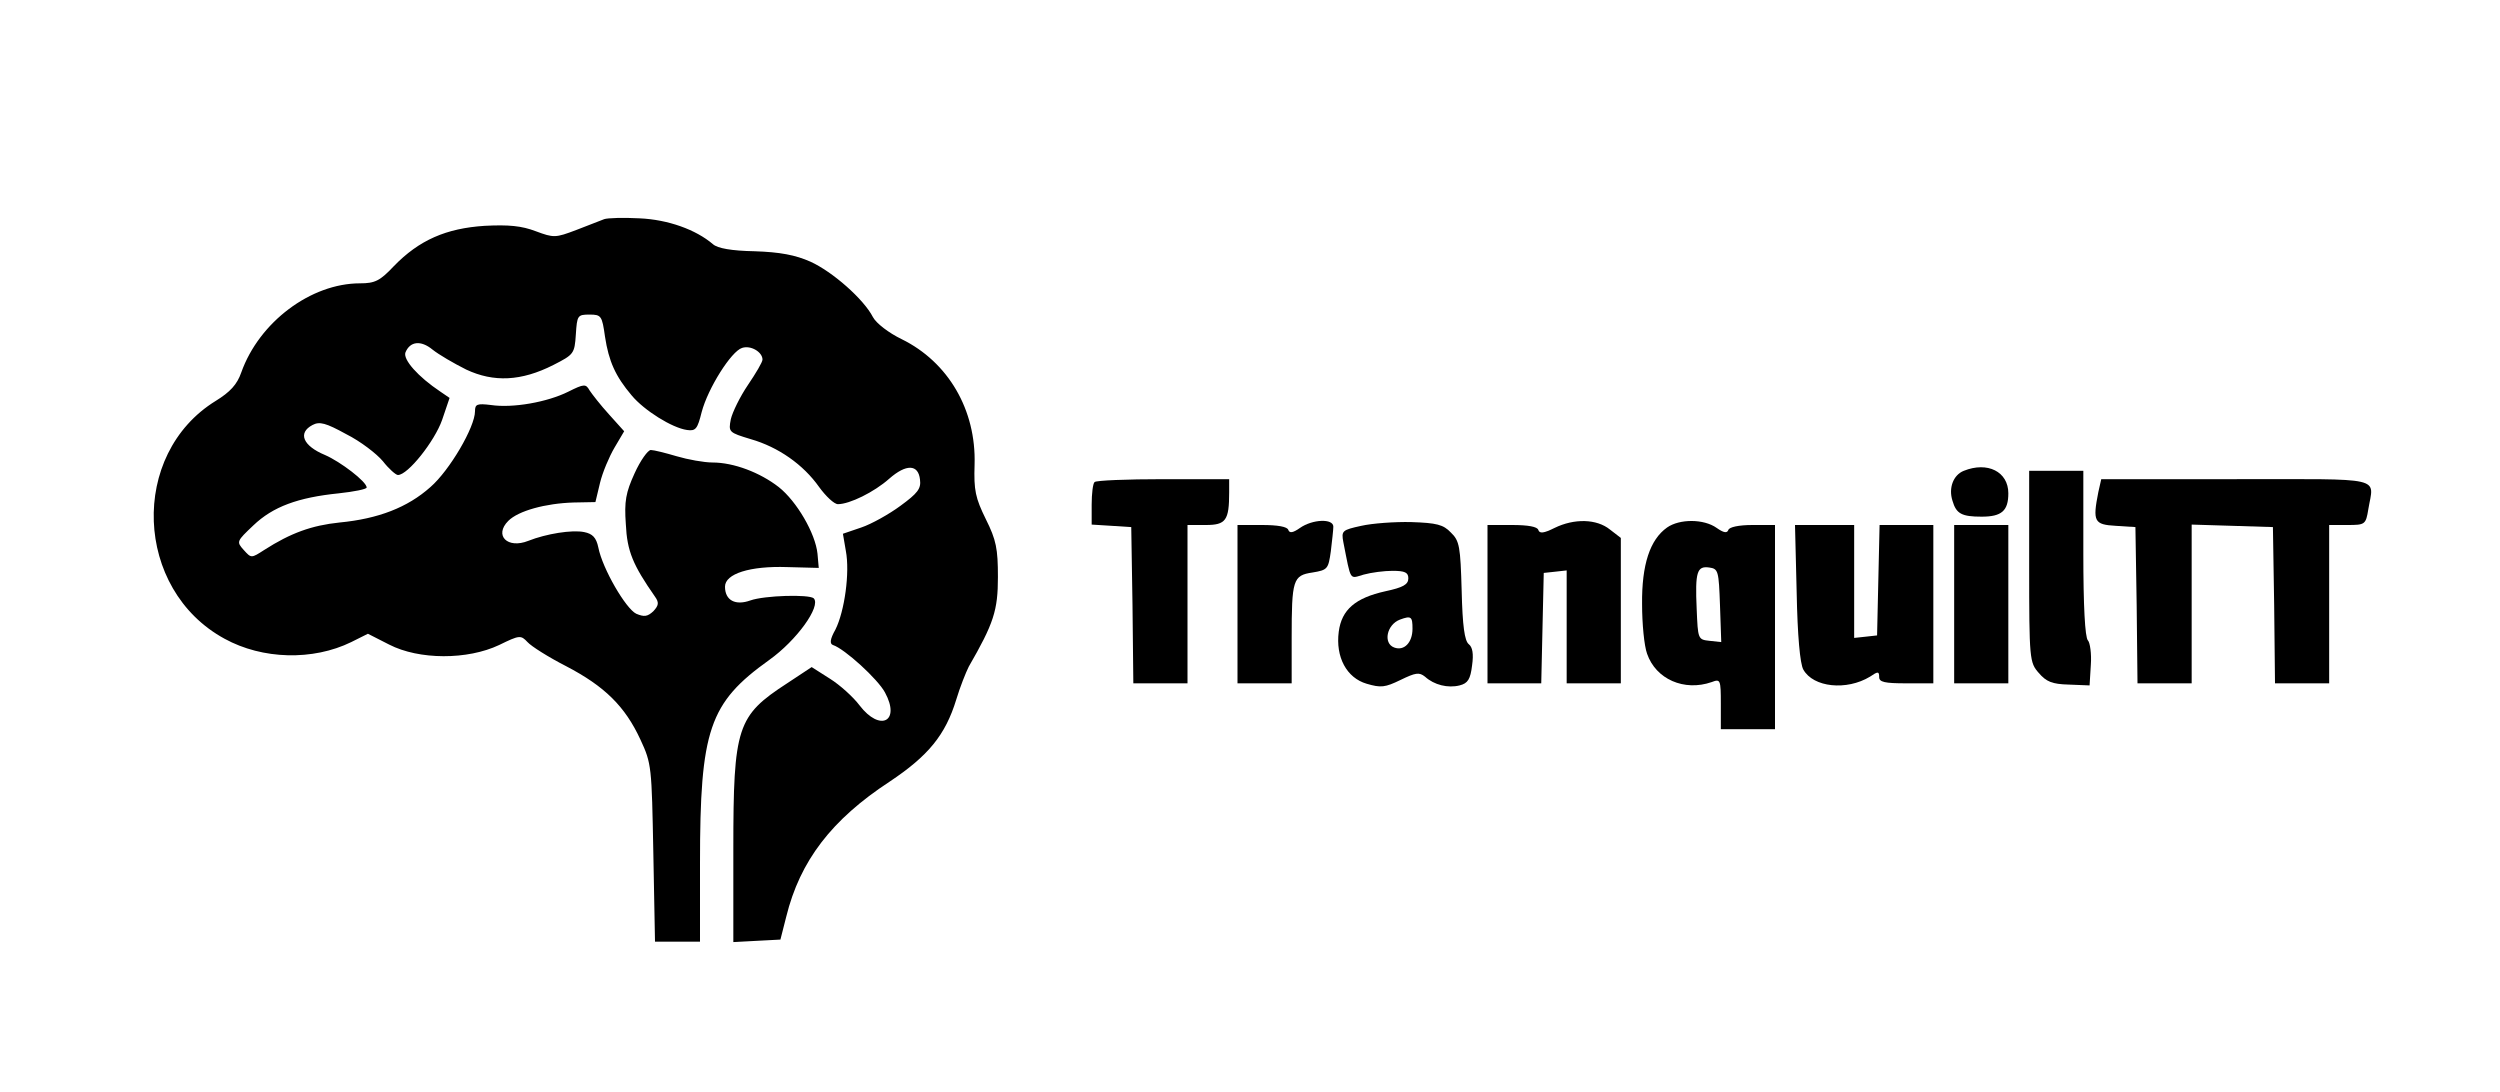
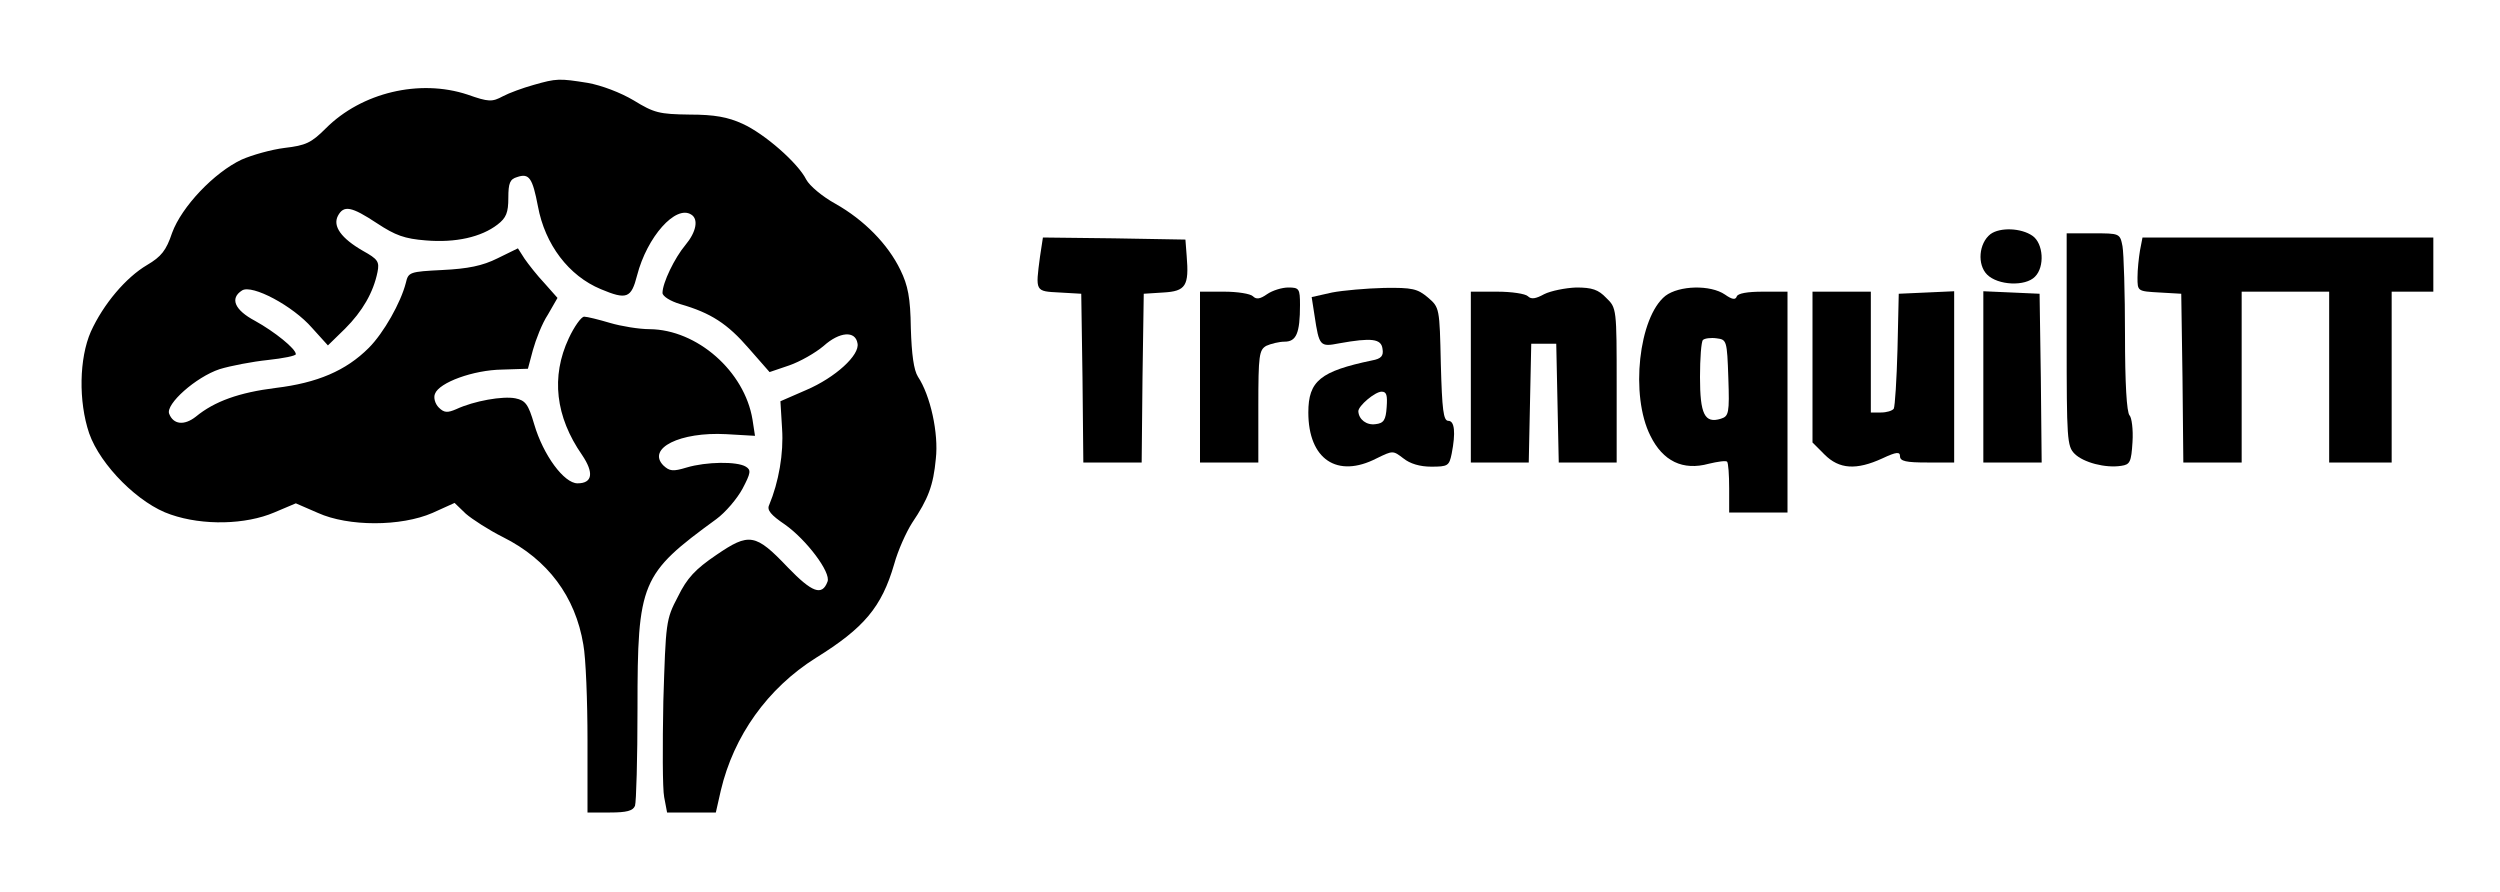
- <svg xmlns="http://www.w3.org/2000/svg" version="1.0" width="600pt" height="262pt" viewBox="0 0 600 262" preserveAspectRatio="xMidYMid meet">
-   <g transform="translate(0,262) scale(0.1,-0.1)" fill="#000000" stroke="none">
-     <path d="M1450 2094 c-8 -3 -38 -15 -67 -26 -50 -19 -54 -19 -97 -3 -34 13 -65 16 -123 13 -92 -6 -157 -34 -218 -97 -33 -35 -45 -41 -81 -41 -118 0 -242 -93 -285 -214 -10 -29 -27 -47 -61 -68 -208 -128 -196 -453 21 -571 91 -50 212 -53 304 -8 l40 20 51 -26 c72 -37 188 -37 264 -1 49 24 52 24 68 7 9 -10 50 -36 93 -58 92 -48 141 -96 178 -176 27 -58 27 -65 31 -272 l4 -213 54 0 54 0 0 188 c0 321 22 385 166 488 66 47 125 129 107 148 -11 10 -118 7 -152 -5 -36 -13 -61 0 -61 33 0 31 60 50 149 47 l76 -2 -3 34 c-5 49 -50 126 -93 160 -45 35 -108 59 -159 59 -20 0 -59 7 -86 15 -27 8 -55 15 -62 15 -7 0 -25 -25 -39 -56 -21 -46 -25 -67 -21 -122 3 -65 17 -98 70 -174 10 -14 9 -21 -4 -35 -14 -13 -22 -14 -41 -6 -25 12 -81 108 -91 159 -5 24 -14 33 -34 37 -29 6 -91 -4 -134 -21 -50 -20 -83 13 -48 48 24 24 89 42 157 44 l52 1 11 46 c6 25 22 63 35 85 l23 39 -36 40 c-21 23 -41 49 -47 58 -9 16 -13 16 -51 -3 -50 -25 -133 -40 -186 -32 -33 4 -38 2 -38 -15 0 -38 -61 -142 -107 -182 -55 -49 -125 -76 -218 -85 -67 -7 -117 -25 -181 -66 -31 -20 -31 -20 -49 0 -18 20 -17 21 23 59 47 45 107 67 205 77 37 4 67 10 67 14 0 14 -63 62 -100 78 -53 22 -66 53 -30 72 17 9 32 5 81 -22 34 -17 73 -47 88 -65 14 -18 31 -33 36 -33 24 0 88 81 106 132 l18 53 -22 15 c-54 36 -90 77 -84 94 11 27 37 30 65 7 15 -12 51 -33 81 -48 66 -31 132 -28 209 11 49 25 51 27 54 73 3 46 4 48 33 48 28 0 30 -3 37 -53 9 -59 25 -95 64 -141 30 -36 97 -78 133 -83 21 -3 25 3 35 43 15 57 71 146 97 154 21 7 49 -10 49 -28 0 -6 -16 -33 -35 -61 -19 -28 -37 -65 -41 -82 -6 -31 -5 -32 48 -48 66 -19 126 -61 164 -115 16 -22 36 -41 45 -41 28 0 87 29 123 61 41 36 70 35 74 -2 3 -22 -6 -33 -47 -63 -27 -20 -70 -44 -94 -52 l-44 -15 7 -41 c10 -52 -3 -145 -25 -189 -13 -23 -14 -34 -6 -37 28 -9 108 -82 125 -114 38 -70 -12 -95 -61 -31 -15 20 -47 49 -71 64 l-44 28 -59 -39 c-120 -78 -129 -104 -129 -397 l0 -224 56 3 57 3 14 55 c33 134 109 233 248 324 93 62 134 112 160 197 9 30 23 65 30 79 60 104 70 135 70 215 0 68 -4 89 -29 139 -25 51 -29 69 -27 131 4 131 -63 246 -175 301 -31 15 -61 38 -69 53 -22 43 -97 109 -150 133 -36 16 -73 23 -134 25 -55 1 -89 7 -100 17 -41 35 -108 59 -176 62 -38 2 -77 1 -85 -2z" />
-     <path d="M4713 1490 c-25 -10 -37 -41 -27 -72 9 -31 22 -38 70 -38 48 0 64 14 64 56 0 52 -50 77 -107 54z" />
-     <path d="M4870 1261 c0 -224 1 -231 23 -256 18 -21 32 -27 72 -28 l50 -2 3 49 c2 27 -2 54 -7 59 -7 7 -11 83 -11 209 l0 198 -65 0 -65 0 0 -229z" />
-     <path d="M2627 1463 c-4 -3 -7 -28 -7 -54 l0 -48 48 -3 47 -3 3 -187 2 -188 65 0 65 0 0 190 0 190 44 0 c48 0 56 11 56 78 l0 32 -158 0 c-87 0 -162 -3 -165 -7z" />
-     <path d="M5036 1439 c-14 -71 -10 -78 42 -81 l47 -3 3 -187 2 -188 65 0 65 0 0 190 0 191 98 -3 97 -3 3 -187 2 -188 65 0 65 0 0 190 0 190 44 0 c42 0 44 1 50 38 13 79 44 72 -318 72 l-323 0 -7 -31z" />
-     <path d="M3120 1353 c-17 -12 -25 -13 -28 -5 -2 8 -26 12 -63 12 l-59 0 0 -190 0 -190 65 0 65 0 0 108 c0 141 3 151 50 158 36 6 38 8 44 51 3 25 6 52 6 59 0 20 -50 18 -80 -3z" />
-     <path d="M3267 1358 c-46 -10 -48 -12 -43 -39 19 -96 14 -88 49 -78 18 5 49 9 69 9 30 0 38 -4 38 -18 0 -15 -13 -22 -55 -31 -72 -16 -105 -44 -112 -97 -8 -61 19 -111 67 -125 34 -10 44 -9 81 9 37 18 45 19 59 8 22 -20 55 -28 83 -21 20 5 26 15 30 48 4 28 1 44 -8 51 -10 8 -15 44 -17 128 -3 106 -5 120 -26 140 -18 19 -34 23 -95 25 -39 1 -94 -3 -120 -9z m123 -247 c0 -33 -20 -54 -44 -45 -27 10 -18 55 14 67 27 10 30 7 30 -22z" />
-     <path d="M3731 1353 c-26 -13 -36 -14 -39 -5 -2 8 -25 12 -63 12 l-59 0 0 -190 0 -190 65 0 64 0 3 133 3 132 28 3 27 3 0 -135 0 -136 65 0 65 0 0 174 0 175 -26 20 c-32 26 -86 27 -133 4z" />
-     <path d="M4001 1354 c-41 -29 -61 -89 -60 -184 0 -47 5 -100 12 -119 21 -61 89 -91 155 -68 21 8 22 6 22 -52 l0 -61 65 0 65 0 0 245 0 245 -54 0 c-33 0 -56 -5 -58 -12 -3 -8 -11 -7 -28 5 -31 22 -89 22 -119 1z m127 -187 l3 -88 -28 3 c-28 3 -28 4 -31 77 -4 89 1 103 30 99 22 -3 23 -8 26 -91z" />
-     <path d="M4312 1198 c2 -103 8 -171 16 -185 24 -43 104 -51 160 -17 19 13 22 13 22 -1 0 -12 13 -15 65 -15 l65 0 0 190 0 190 -65 0 -64 0 -3 -132 -3 -133 -27 -3 -28 -3 0 135 0 136 -71 0 -71 0 4 -162z" />
-     <path d="M4690 1170 l0 -190 65 0 65 0 0 190 0 190 -65 0 -65 0 0 -190z" />
+ <svg xmlns="http://www.w3.org/2000/svg" version="1.0" width="600pt" height="214pt" viewBox="0 0 600 214" preserveAspectRatio="xMidYMid meet">
+   <g transform="translate(0,214) scale(0.1,-0.1)" fill="#000000" stroke="none">
+     <path d="M1280 1936 c-25 -7 -58 -19 -73 -27 -26 -14 -34 -14 -85 4 -115 38 -254 5 -340 -81 -35 -35 -48 -41 -99 -47 -32 -4 -78 -17 -103 -28 -66 -31 -144 -113 -167 -176 -14 -42 -26 -57 -60 -77 -51 -30 -105 -94 -135 -160 -28 -64 -30 -167 -4 -244 27 -77 120 -170 196 -195 78 -27 180 -24 248 5 l52 22 53 -23 c73 -33 199 -33 275 0 l53 24 27 -26 c15 -13 55 -39 89 -56 108 -54 174 -143 193 -258 6 -32 10 -136 10 -230 l0 -173 54 0 c40 0 55 4 60 16 3 9 6 114 6 234 0 304 8 322 189 454 22 16 50 49 63 73 20 38 21 45 8 53 -21 13 -95 12 -142 -2 -33 -10 -41 -9 -56 5 -40 41 40 81 151 75 l69 -4 -6 39 c-19 116 -133 216 -247 217 -25 0 -68 7 -95 15 -27 8 -55 15 -62 15 -7 0 -24 -24 -37 -52 -43 -92 -32 -188 32 -280 29 -43 25 -68 -11 -68 -32 0 -82 67 -104 142 -14 48 -21 57 -45 62 -30 6 -99 -6 -142 -26 -21 -9 -29 -9 -42 4 -9 9 -13 24 -9 33 10 27 92 57 161 58 l62 2 12 45 c7 25 22 64 36 85 l23 40 -31 35 c-18 19 -39 46 -48 59 l-16 25 -49 -24 c-36 -18 -71 -25 -132 -28 -79 -4 -82 -5 -88 -31 -12 -47 -53 -120 -89 -156 -55 -55 -124 -84 -223 -96 -88 -11 -147 -32 -192 -69 -28 -22 -54 -19 -64 7 -9 23 64 88 121 107 26 8 78 18 116 22 37 4 67 10 67 14 0 13 -51 54 -98 80 -49 26 -61 54 -31 73 24 15 122 -37 168 -90 l38 -42 41 40 c42 42 68 87 78 136 5 25 1 31 -35 51 -52 30 -73 59 -60 84 14 26 32 23 94 -18 44 -29 66 -37 117 -41 72 -6 133 8 172 38 21 16 26 29 26 64 0 36 4 45 21 50 29 10 37 -2 50 -70 17 -92 74 -167 151 -199 62 -26 73 -22 87 33 24 93 93 170 130 146 18 -11 12 -42 -14 -73 -26 -31 -55 -91 -55 -115 0 -8 19 -20 43 -27 73 -21 113 -47 164 -106 l50 -57 47 16 c26 9 63 30 83 47 38 34 76 37 81 6 6 -28 -53 -82 -123 -112 l-62 -27 4 -66 c4 -59 -8 -128 -31 -183 -6 -12 4 -24 38 -47 51 -36 111 -115 102 -137 -13 -35 -37 -26 -95 34 -78 82 -93 84 -172 30 -50 -34 -70 -55 -92 -100 -29 -55 -29 -61 -35 -251 -2 -106 -2 -210 2 -230 l7 -37 58 0 59 0 12 53 c31 131 112 245 228 318 116 72 158 122 188 225 9 33 29 77 43 99 39 58 51 90 57 154 7 61 -13 152 -43 197 -10 16 -15 53 -17 116 -1 74 -7 103 -25 140 -30 62 -87 120 -156 159 -31 17 -62 43 -70 58 -20 40 -100 110 -153 134 -35 16 -67 22 -127 22 -73 1 -85 4 -134 34 -32 19 -77 36 -110 42 -69 11 -75 11 -131 -5z" />
+     <path d="M4777 1578 c-28 -22 -32 -73 -8 -97 26 -26 92 -29 115 -5 24 24 20 80 -6 98 -27 19 -78 21 -101 4z" />
+     <path d="M4960 1325 c0 -239 1 -256 19 -274 21 -21 74 -35 112 -29 21 3 24 9 27 57 2 30 -2 59 -7 64 -7 7 -11 78 -11 193 0 100 -3 196 -6 213 -6 31 -7 31 -70 31 l-64 0 0 -255z" />
+     <path d="M2496 1524 c-11 -84 -12 -83 47 -86 l52 -3 3 -202 2 -203 70 0 70 0 2 203 3 202 47 3 c54 3 62 16 56 88 l-3 39 -171 3 -171 2 -7 -46z" />
+     <path d="M5136 1539 c-3 -18 -6 -46 -6 -65 0 -33 0 -33 53 -36 l52 -3 3 -202 2 -203 70 0 70 0 0 205 0 205 105 0 105 0 0 -205 0 -205 75 0 75 0 0 205 0 205 50 0 50 0 0 65 0 65 -349 0 -349 0 -6 -31z" />
+     <path d="M3041 1434 c-17 -12 -26 -13 -34 -5 -6 6 -37 11 -69 11 l-58 0 0 -205 0 -205 70 0 70 0 0 135 c0 123 2 135 19 145 11 5 31 10 44 10 28 0 37 20 37 88 0 39 -2 42 -28 42 -15 0 -38 -7 -51 -16z" />
+     <path d="M3197 1438 l-49 -11 7 -45 c11 -73 13 -75 59 -66 78 14 101 11 104 -13 3 -17 -3 -24 -25 -28 -124 -26 -153 -49 -153 -125 0 -112 69 -159 164 -110 39 19 39 19 64 0 16 -13 40 -20 67 -20 40 0 43 2 49 31 10 51 7 79 -8 79 -12 0 -15 27 -18 136 -3 135 -3 136 -31 160 -25 21 -37 24 -105 23 -42 -1 -99 -6 -125 -11z m131 -275 c-2 -31 -7 -39 -27 -41 -21 -3 -40 11 -41 31 0 13 40 47 56 47 12 0 14 -9 12 -37z" />
+     <path d="M3706 1434 c-20 -11 -31 -13 -39 -5 -6 6 -39 11 -74 11 l-63 0 0 -205 0 -205 70 0 69 0 3 143 3 142 30 0 30 0 3 -142 3 -143 69 0 70 0 0 185 c0 184 0 186 -25 210 -19 20 -34 25 -72 25 -26 -1 -61 -8 -77 -16z" />
+     <path d="M3997 1430 c-64 -51 -85 -239 -36 -336 30 -61 78 -84 140 -67 21 5 41 8 44 5 3 -3 5 -32 5 -64 l0 -58 70 0 70 0 0 265 0 265 -59 0 c-37 0 -61 -4 -63 -12 -3 -8 -11 -7 -28 5 -35 24 -110 22 -143 -3z m151 -197 c3 -85 1 -92 -18 -98 -39 -12 -50 11 -50 100 0 45 3 85 7 89 4 4 19 6 33 4 24 -3 25 -5 28 -95z" />
+     <path d="M4350 1259 l0 -181 29 -29 c35 -35 76 -38 139 -9 34 16 42 16 42 5 0 -12 15 -15 65 -15 l65 0 0 205 0 206 -66 -3 -67 -3 -3 -133 c-2 -73 -6 -137 -9 -143 -4 -5 -17 -9 -31 -9 l-24 0 0 145 0 145 -70 0 -70 0 0 -181z" />
+     <path d="M4760 1235 l0 -205 70 0 70 0 -2 203 -3 202 -67 3 -68 3 0 -206z" />
  </g>
</svg>
